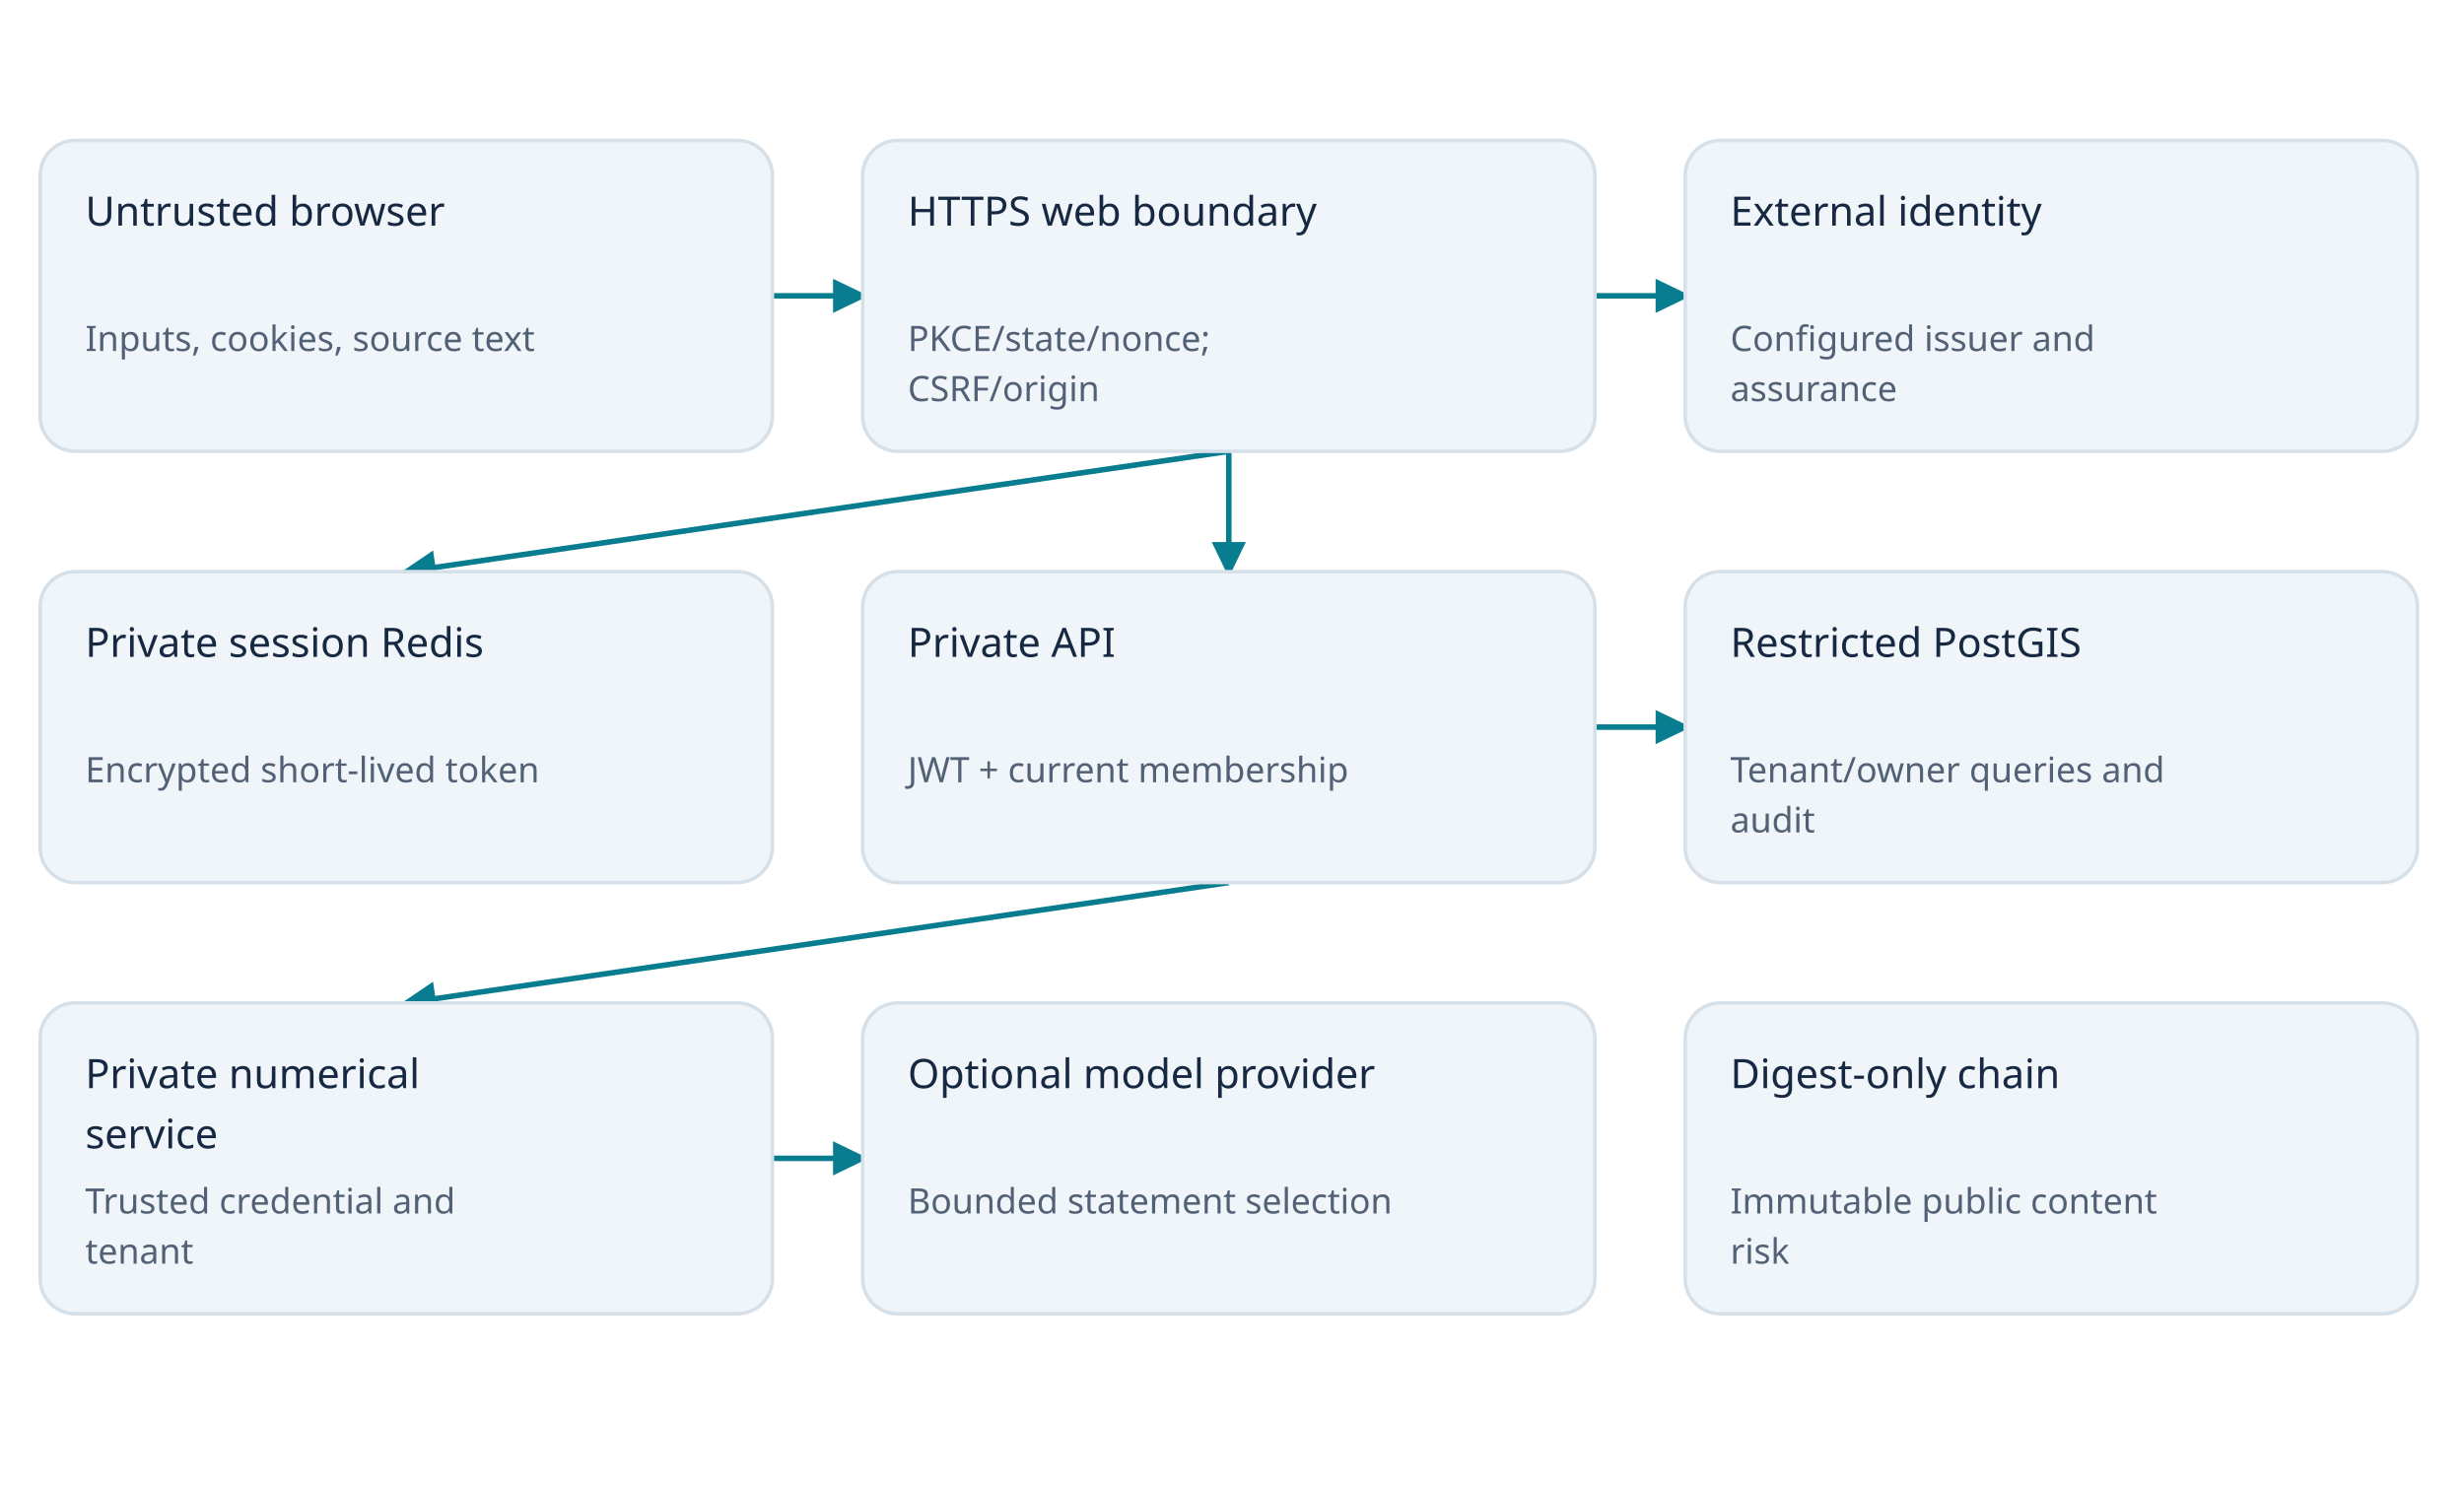
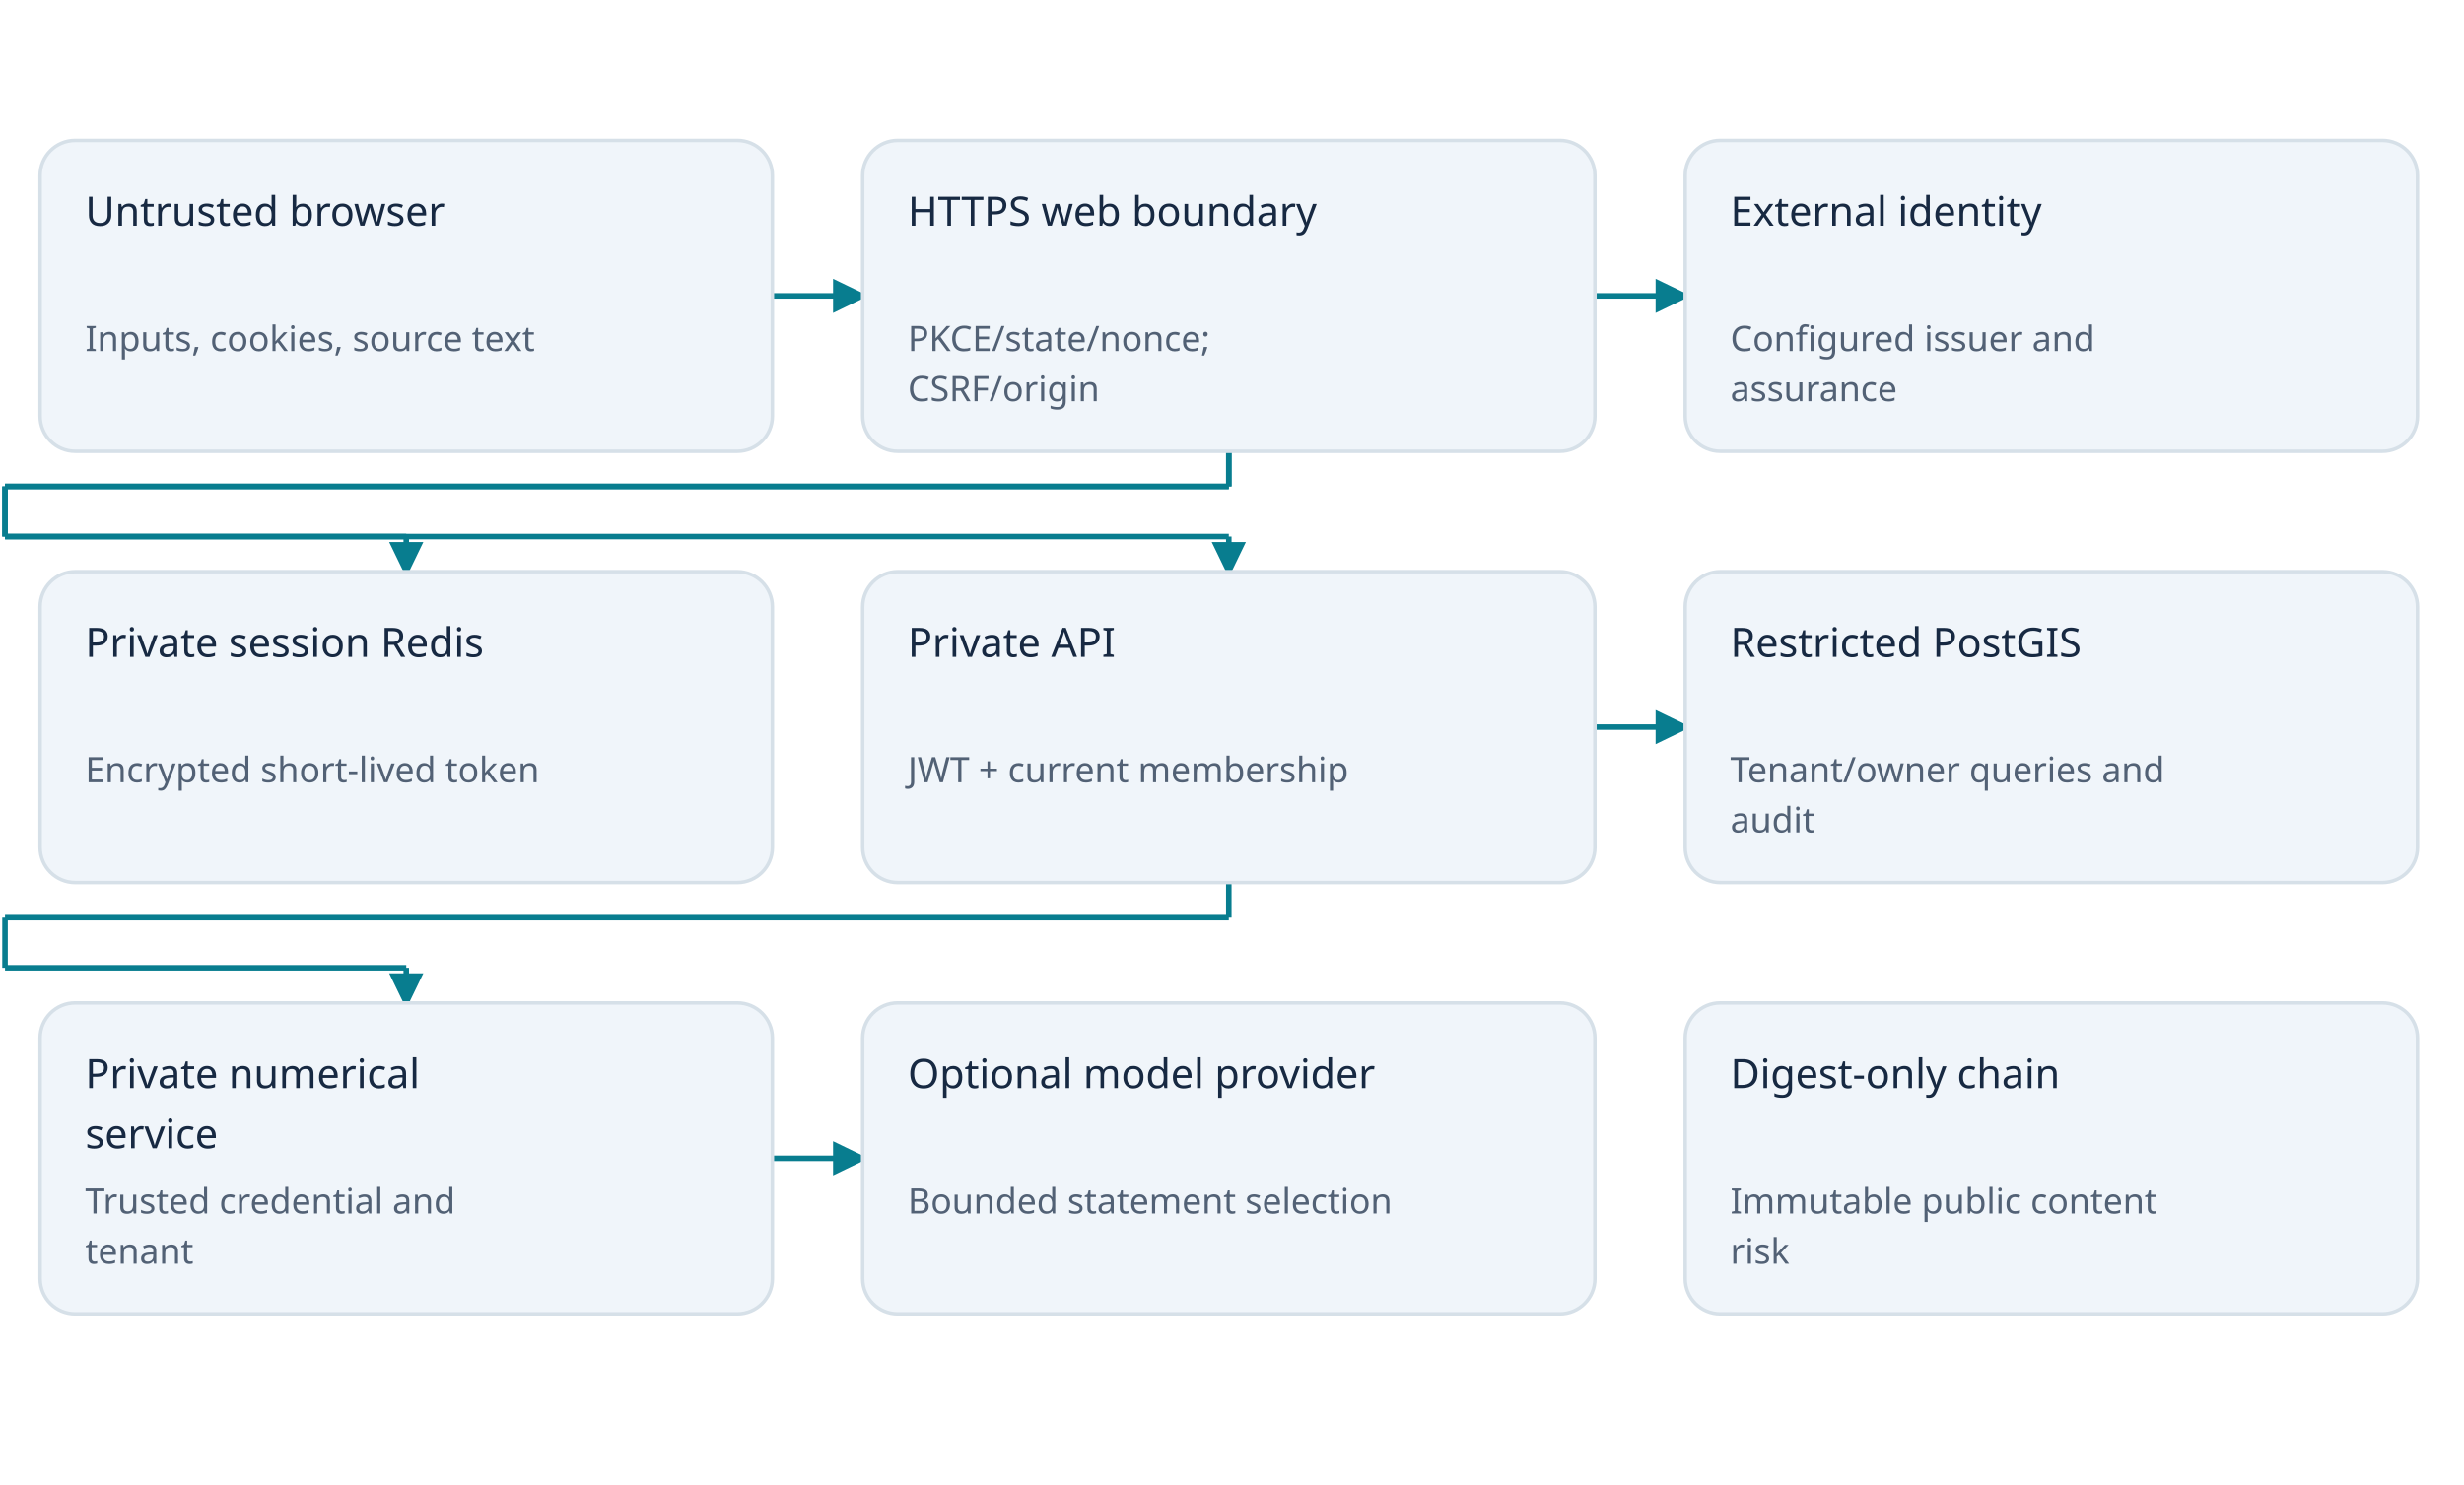
<svg xmlns="http://www.w3.org/2000/svg" width="491.276" height="296" preserveAspectRatio="xMinYMin meet" viewBox="0 0 491 296" version="1.0" fill-rule="evenodd">
  <clipPath id="clip">
    <rect x="0" y="0" width="491.276" height="296" />
  </clipPath>
  <g id="group" transform="scale(1,-1) translate(0,-296)" style="clip-path: url(#clip)">
    <g transform="">
      <path d="M 154,237 L 172,237 Z" style="stroke: rgb(3%,49%,56%); stroke-linecap: butt; stroke-width: 1.1;" />
      <polygon points="172 237, 166.597 239.61, 166.597 234.39" style="stroke: rgb(3%,49%,56%); stroke-linecap: butt; stroke-width: 1; fill: rgb(3%,49%,56%); fill-rule: evenodd;" />
      <path d="M 318,237 L 336,237 Z" style="stroke: rgb(3%,49%,56%); stroke-linecap: butt; stroke-width: 1.1;" />
      <polygon points="336 237, 330.597 239.61, 330.597 234.39" style="stroke: rgb(3%,49%,56%); stroke-linecap: butt; stroke-width: 1; fill: rgb(3%,49%,56%); fill-rule: evenodd;" />
-       <path d="M 245,206 L 81,182 Z" style="stroke: rgb(3%,49%,56%); stroke-linecap: butt; stroke-width: 1.1;" />
-       <polygon points="81 182, 86.724 180.2, 85.968 185.365" style="stroke: rgb(3%,49%,56%); stroke-linecap: butt; stroke-width: 1; fill: rgb(3%,49%,56%); fill-rule: evenodd;" />
-       <path d="M 245,206 L 245,182 Z" style="stroke: rgb(3%,49%,56%); stroke-linecap: butt; stroke-width: 1.1;" />
+       <path d="M 245,206 L 245,199 Z" style="stroke: rgb(3%,49%,56%); stroke-linecap: butt; stroke-width: 1.1;" />
+       <path d="M 245,199 L 1,199 Z" style="stroke: rgb(3%,49%,56%); stroke-linecap: butt; stroke-width: 1.1;" />
+       <path d="M 1,199 L 1,189 Z" style="stroke: rgb(3%,49%,56%); stroke-linecap: butt; stroke-width: 1.1;" />
+       <path d="M 1,189 L 81,189 Z" style="stroke: rgb(3%,49%,56%); stroke-linecap: butt; stroke-width: 1.1;" />
+       <path d="M 81,189 L 81,182 Z" style="stroke: rgb(3%,49%,56%); stroke-linecap: butt; stroke-width: 1.1;" />
+       <polygon points="81 182, 83.61 187.403, 78.39 187.403" style="stroke: rgb(3%,49%,56%); stroke-linecap: butt; stroke-width: 1; fill: rgb(3%,49%,56%); fill-rule: evenodd;" />
+       <path d="M 245,206 L 245,199 Z" style="stroke: rgb(3%,49%,56%); stroke-linecap: butt; stroke-width: 1.1;" />
+       <path d="M 245,199 L 1,199 Z" style="stroke: rgb(3%,49%,56%); stroke-linecap: butt; stroke-width: 1.1;" />
+       <path d="M 1,199 L 1,189 Z" style="stroke: rgb(3%,49%,56%); stroke-linecap: butt; stroke-width: 1.1;" />
+       <path d="M 1,189 L 245,189 Z" style="stroke: rgb(3%,49%,56%); stroke-linecap: butt; stroke-width: 1.1;" />
+       <path d="M 245,189 L 245,182 Z" style="stroke: rgb(3%,49%,56%); stroke-linecap: butt; stroke-width: 1.1;" />
      <polygon points="245 182, 247.61 187.403, 242.39 187.403" style="stroke: rgb(3%,49%,56%); stroke-linecap: butt; stroke-width: 1; fill: rgb(3%,49%,56%); fill-rule: evenodd;" />
      <path d="M 318,151 L 336,151 Z" style="stroke: rgb(3%,49%,56%); stroke-linecap: butt; stroke-width: 1.1;" />
      <polygon points="336 151, 330.597 153.61, 330.597 148.39" style="stroke: rgb(3%,49%,56%); stroke-linecap: butt; stroke-width: 1; fill: rgb(3%,49%,56%); fill-rule: evenodd;" />
-       <path d="M 245,120 L 81,96 Z" style="stroke: rgb(3%,49%,56%); stroke-linecap: butt; stroke-width: 1.1;" />
-       <polygon points="81 96, 86.724 94.2, 85.968 99.365" style="stroke: rgb(3%,49%,56%); stroke-linecap: butt; stroke-width: 1; fill: rgb(3%,49%,56%); fill-rule: evenodd;" />
+       <path d="M 245,120 L 245,113 Z" style="stroke: rgb(3%,49%,56%); stroke-linecap: butt; stroke-width: 1.1;" />
+       <path d="M 245,113 L 1,113 Z" style="stroke: rgb(3%,49%,56%); stroke-linecap: butt; stroke-width: 1.1;" />
+       <path d="M 1,113 L 1,103 Z" style="stroke: rgb(3%,49%,56%); stroke-linecap: butt; stroke-width: 1.1;" />
+       <path d="M 1,103 L 81,103 Z" style="stroke: rgb(3%,49%,56%); stroke-linecap: butt; stroke-width: 1.1;" />
+       <path d="M 81,103 L 81,96 Z" style="stroke: rgb(3%,49%,56%); stroke-linecap: butt; stroke-width: 1.1;" />
+       <polygon points="81 96, 83.61 101.403, 78.39 101.403" style="stroke: rgb(3%,49%,56%); stroke-linecap: butt; stroke-width: 1; fill: rgb(3%,49%,56%); fill-rule: evenodd;" />
      <path d="M 154,65 L 172,65 Z" style="stroke: rgb(3%,49%,56%); stroke-linecap: butt; stroke-width: 1.1;" />
      <polygon points="172 65, 166.597 67.61, 166.597 62.39" style="stroke: rgb(3%,49%,56%); stroke-linecap: butt; stroke-width: 1; fill: rgb(3%,49%,56%); fill-rule: evenodd;" />
      <rect x="8" y="206" width="146" height="62" rx="7" ry="7" style="stroke: rgb(84%,88%,91%); stroke-linecap: butt; stroke-width: 0.7; fill: rgb(94%,96%,98%); fill-rule: evenodd;" />
      <text x="17" y="251" style="font-family: VeraBold; font-size: 8.1px;fill: rgb(9%,16%,26%); stroke:none;" transform="translate(0,502) scale(1,-1)">Untrusted browser</text>
      <text x="17" y="226" style="font-family: Vera; font-size: 7px;fill: rgb(32%,38%,46%); stroke:none;" transform="translate(0,452) scale(1,-1)">Inputs, cookies, source text</text>
      <rect x="172" y="206" width="146" height="62" rx="7" ry="7" style="stroke: rgb(84%,88%,91%); stroke-linecap: butt; stroke-width: 0.7; fill: rgb(94%,96%,98%); fill-rule: evenodd;" />
      <text x="181" y="251" style="font-family: VeraBold; font-size: 8.1px;fill: rgb(9%,16%,26%); stroke:none;" transform="translate(0,502) scale(1,-1)">HTTPS web boundary</text>
      <text x="181" y="226" style="font-family: Vera; font-size: 7px;fill: rgb(32%,38%,46%); stroke:none;" transform="translate(0,452) scale(1,-1)">PKCE/state/nonce;</text>
      <text x="181" y="216" style="font-family: Vera; font-size: 7px;fill: rgb(32%,38%,46%); stroke:none;" transform="translate(0,432) scale(1,-1)">CSRF/origin</text>
      <rect x="336" y="206" width="146" height="62" rx="7" ry="7" style="stroke: rgb(84%,88%,91%); stroke-linecap: butt; stroke-width: 0.7; fill: rgb(94%,96%,98%); fill-rule: evenodd;" />
      <text x="345" y="251" style="font-family: VeraBold; font-size: 8.1px;fill: rgb(9%,16%,26%); stroke:none;" transform="translate(0,502) scale(1,-1)">External identity</text>
      <text x="345" y="226" style="font-family: Vera; font-size: 7px;fill: rgb(32%,38%,46%); stroke:none;" transform="translate(0,452) scale(1,-1)">Configured issuer and</text>
      <text x="345" y="216" style="font-family: Vera; font-size: 7px;fill: rgb(32%,38%,46%); stroke:none;" transform="translate(0,432) scale(1,-1)">assurance</text>
      <rect x="8" y="120" width="146" height="62" rx="7" ry="7" style="stroke: rgb(84%,88%,91%); stroke-linecap: butt; stroke-width: 0.7; fill: rgb(94%,96%,98%); fill-rule: evenodd;" />
      <text x="17" y="165" style="font-family: VeraBold; font-size: 8.1px;fill: rgb(9%,16%,26%); stroke:none;" transform="translate(0,330) scale(1,-1)">Private session Redis</text>
      <text x="17" y="140" style="font-family: Vera; font-size: 7px;fill: rgb(32%,38%,46%); stroke:none;" transform="translate(0,280) scale(1,-1)">Encrypted short-lived token</text>
      <rect x="172" y="120" width="146" height="62" rx="7" ry="7" style="stroke: rgb(84%,88%,91%); stroke-linecap: butt; stroke-width: 0.7; fill: rgb(94%,96%,98%); fill-rule: evenodd;" />
      <text x="181" y="165" style="font-family: VeraBold; font-size: 8.1px;fill: rgb(9%,16%,26%); stroke:none;" transform="translate(0,330) scale(1,-1)">Private API</text>
      <text x="181" y="140" style="font-family: Vera; font-size: 7px;fill: rgb(32%,38%,46%); stroke:none;" transform="translate(0,280) scale(1,-1)">JWT + current membership</text>
      <rect x="336" y="120" width="146" height="62" rx="7" ry="7" style="stroke: rgb(84%,88%,91%); stroke-linecap: butt; stroke-width: 0.7; fill: rgb(94%,96%,98%); fill-rule: evenodd;" />
      <text x="345" y="165" style="font-family: VeraBold; font-size: 8.1px;fill: rgb(9%,16%,26%); stroke:none;" transform="translate(0,330) scale(1,-1)">Restricted PostGIS</text>
      <text x="345" y="140" style="font-family: Vera; font-size: 7px;fill: rgb(32%,38%,46%); stroke:none;" transform="translate(0,280) scale(1,-1)">Tenant/owner queries and</text>
      <text x="345" y="130" style="font-family: Vera; font-size: 7px;fill: rgb(32%,38%,46%); stroke:none;" transform="translate(0,260) scale(1,-1)">audit</text>
      <rect x="8" y="34" width="146" height="62" rx="7" ry="7" style="stroke: rgb(84%,88%,91%); stroke-linecap: butt; stroke-width: 0.7; fill: rgb(94%,96%,98%); fill-rule: evenodd;" />
      <text x="17" y="79" style="font-family: VeraBold; font-size: 8.1px;fill: rgb(9%,16%,26%); stroke:none;" transform="translate(0,158) scale(1,-1)">Private numerical</text>
      <text x="17" y="67" style="font-family: VeraBold; font-size: 8.1px;fill: rgb(9%,16%,26%); stroke:none;" transform="translate(0,134) scale(1,-1)">service</text>
      <text x="17" y="54" style="font-family: Vera; font-size: 7px;fill: rgb(32%,38%,46%); stroke:none;" transform="translate(0,108) scale(1,-1)">Trusted credential and</text>
      <text x="17" y="44" style="font-family: Vera; font-size: 7px;fill: rgb(32%,38%,46%); stroke:none;" transform="translate(0,88) scale(1,-1)">tenant</text>
      <rect x="172" y="34" width="146" height="62" rx="7" ry="7" style="stroke: rgb(84%,88%,91%); stroke-linecap: butt; stroke-width: 0.7; fill: rgb(94%,96%,98%); fill-rule: evenodd;" />
      <text x="181" y="79" style="font-family: VeraBold; font-size: 8.1px;fill: rgb(9%,16%,26%); stroke:none;" transform="translate(0,158) scale(1,-1)">Optional model provider</text>
      <text x="181" y="54" style="font-family: Vera; font-size: 7px;fill: rgb(32%,38%,46%); stroke:none;" transform="translate(0,108) scale(1,-1)">Bounded statement selection</text>
      <rect x="336" y="34" width="146" height="62" rx="7" ry="7" style="stroke: rgb(84%,88%,91%); stroke-linecap: butt; stroke-width: 0.7; fill: rgb(94%,96%,98%); fill-rule: evenodd;" />
      <text x="345" y="79" style="font-family: VeraBold; font-size: 8.1px;fill: rgb(9%,16%,26%); stroke:none;" transform="translate(0,158) scale(1,-1)">Digest-only chain</text>
      <text x="345" y="54" style="font-family: Vera; font-size: 7px;fill: rgb(32%,38%,46%); stroke:none;" transform="translate(0,108) scale(1,-1)">Immutable public content</text>
      <text x="345" y="44" style="font-family: Vera; font-size: 7px;fill: rgb(32%,38%,46%); stroke:none;" transform="translate(0,88) scale(1,-1)">risk</text>
    </g>
  </g>
</svg>
